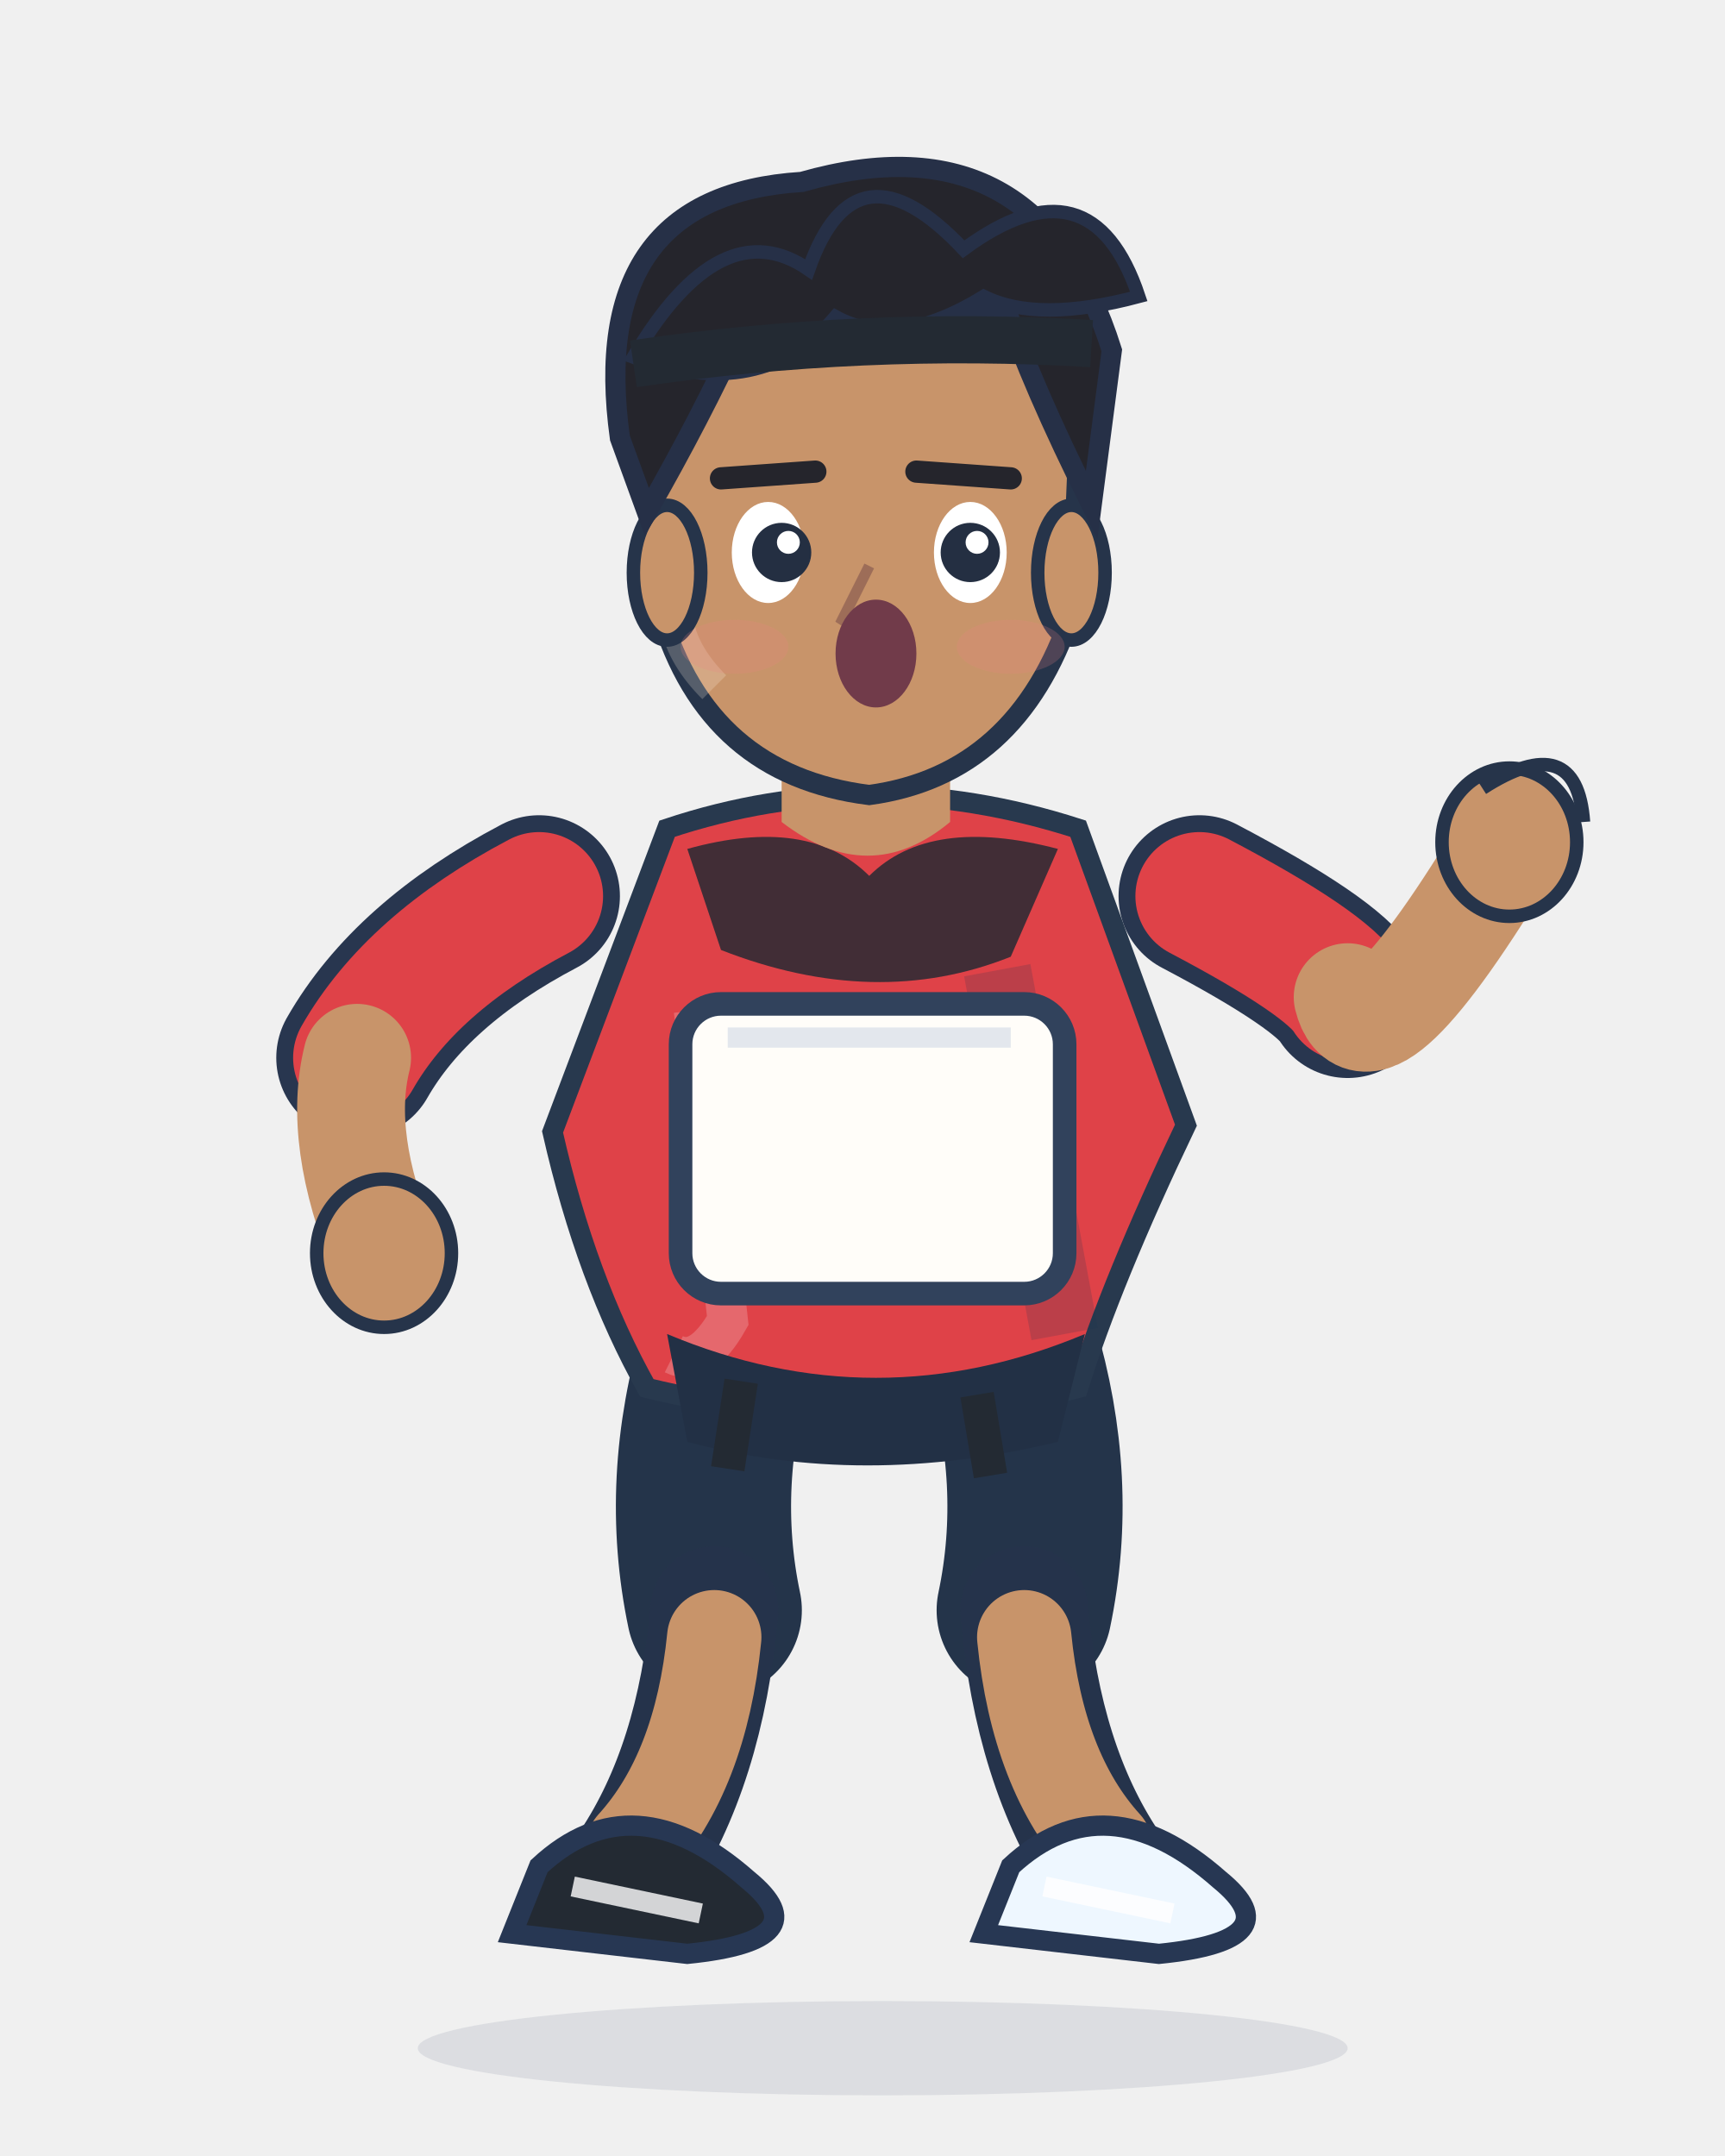
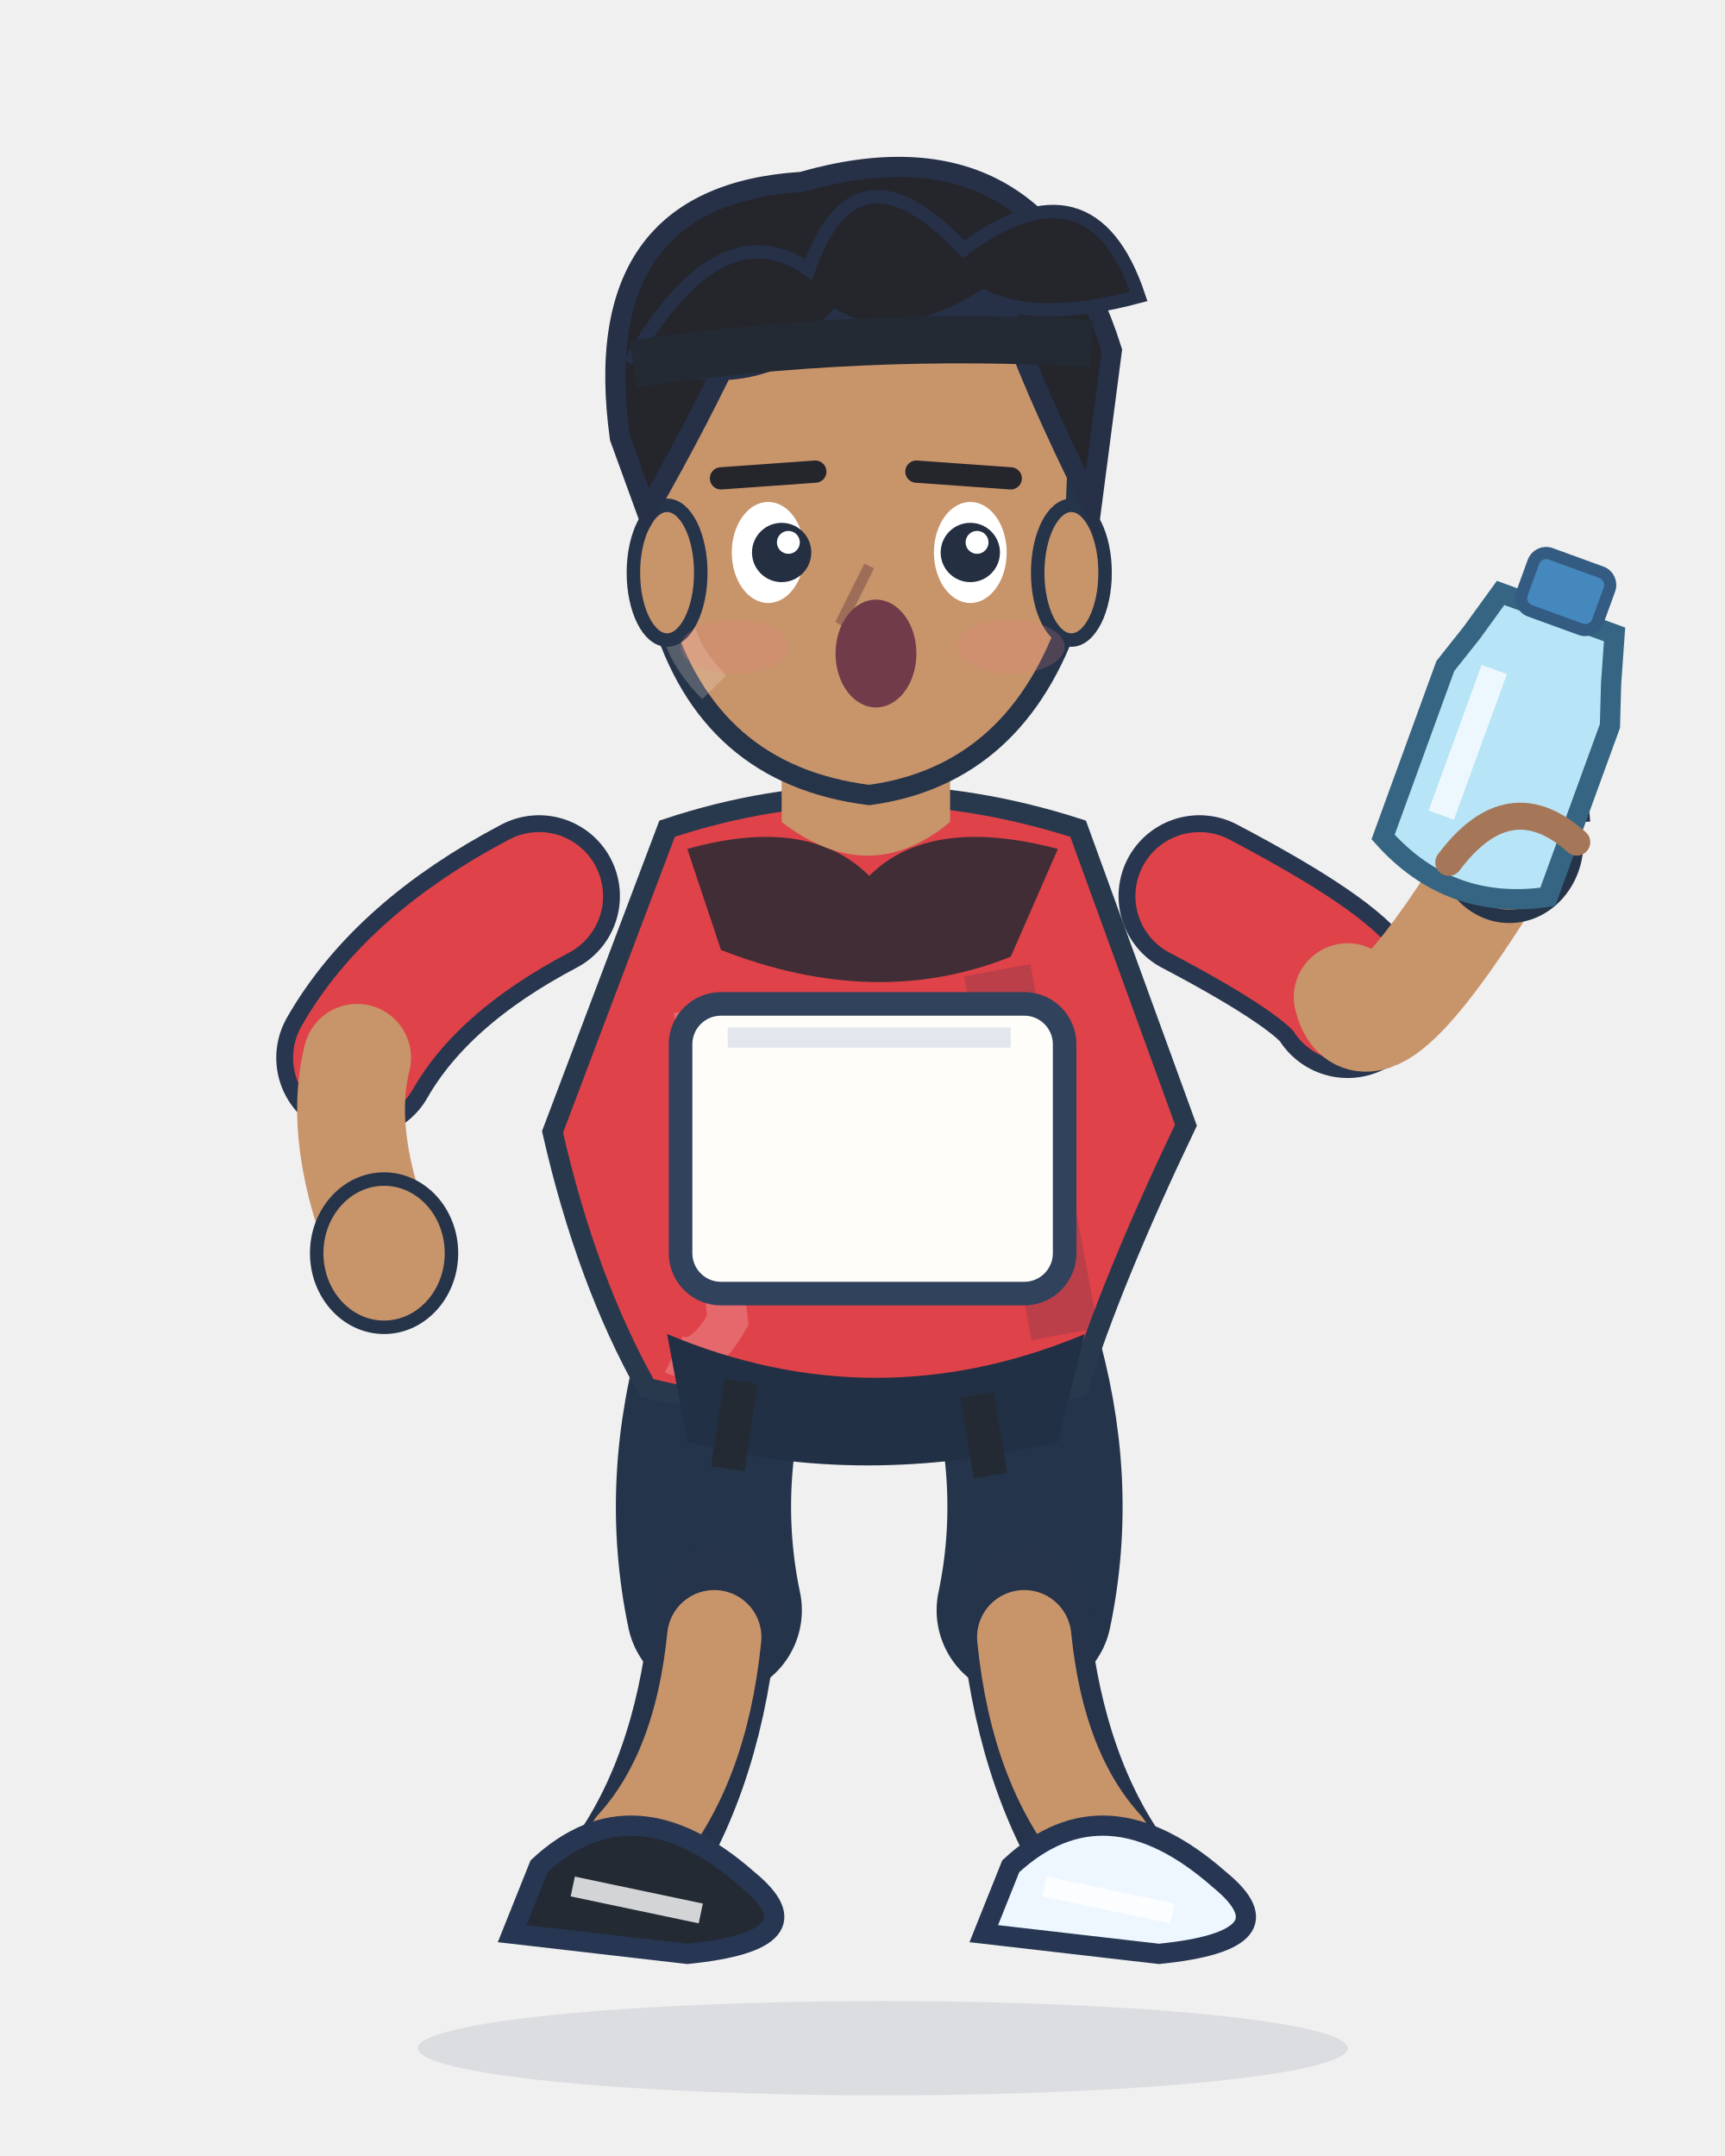
<svg xmlns="http://www.w3.org/2000/svg" width="256" height="320" viewBox="0 0 256 320" role="img" aria-label="JP male catch">
  <g id="body_06_pose" transform="translate(0 0)">
    <ellipse cx="131" cy="304" rx="69" ry="7" fill="#26385c" opacity=".10" />
    <g id="legs">
      <g id="leg_left">
        <path d="M108 200 Q102 220 106 239" stroke="#24344a" stroke-width="26" stroke-linecap="round" fill="none" />
        <path d="M106 239 Q104 262 94 277" stroke="#25334b" stroke-width="19" stroke-linecap="round" fill="none" />
        <path d="M106 243 Q104 263 94 274" stroke="#c8946a" stroke-width="14" stroke-linecap="round" fill="none" />
        <path d="M80 277 Q94 264 111 279 Q122 288 102 290 L76 287Z" fill="#232a33" stroke="#273753" stroke-width="3" />
        <path d="M85 280 L104 284" stroke="#ffffff" stroke-width="3" opacity=".8" />
      </g>
      <g id="leg_right">
        <path d="M150 200 Q156 220 152 239" stroke="#24344a" stroke-width="26" stroke-linecap="round" fill="none" />
        <path d="M152 239 Q154 262 164 277" stroke="#25334b" stroke-width="19" stroke-linecap="round" fill="none" />
        <path d="M152 243 Q154 263 164 274" stroke="#c8946a" stroke-width="14" stroke-linecap="round" fill="none" />
        <path d="M150 277 Q164 264 181 279 Q192 288 172 290 L146 287Z" fill="#eef7ff" stroke="#273753" stroke-width="3" />
        <path d="M155 280 L174 284" stroke="#ffffff" stroke-width="3" opacity=".8" />
      </g>
    </g>
    <g id="arm_left">
      <path d="M80 133 Q61 143 53 157" fill="none" stroke="#28364f" stroke-width="24" stroke-linecap="round" />
      <path d="M80 133 Q61 143 53 157" fill="none" stroke="#df4248" stroke-width="19" stroke-linecap="round" />
      <path d="M53 157 Q50 169 57 186" stroke="#c8946a" stroke-width="16" stroke-linecap="round" fill="none" />
      <ellipse cx="57" cy="186" rx="10" ry="11" fill="#c8946a" stroke="#26344a" stroke-width="2" />
    </g>
    <g id="torso">
      <path d="M99 123 Q129 113 160 123 L176 167 Q165 190 160 206 Q129 214 96 206 Q87 190 82 168Z" fill="#df4248" stroke="#28394e" stroke-width="3" />
      <path d="M102 126 Q120 121 129 130 Q138 121 157 126 L150 142 Q130 150 107 141Z" fill="#232a33" opacity=".84" />
      <path d="M103 150 L108 196 Q104 203 100 201" stroke="#fff" stroke-opacity=".20" stroke-width="6" fill="none" />
      <path d="M148 144 L158 198" stroke="#193451" stroke-opacity=".18" stroke-width="10" fill="none" />
      <path d="M116 113 L116 122 Q129 132 141 122 L141 111Z" fill="#c8946a" />
      <path d="M99 198 Q130 211 161 198 L157 214 Q128 221 102 214Z" fill="#223045" />
      <path d="M110 205 L108 218 M145 207 L147 219" stroke="#232a33" stroke-width="5" />
    </g>
    <g id="arm_right">
      <path d="M178 133 Q197 143 200 148" fill="none" stroke="#28364f" stroke-width="24" stroke-linecap="round" />
      <path d="M178 133 Q197 143 200 148" fill="none" stroke="#df4248" stroke-width="19" stroke-linecap="round" />
      <path d="M200 148 Q203 160 224 125" stroke="#c8946a" stroke-width="16" stroke-linecap="round" fill="none" />
      <ellipse cx="224" cy="125" rx="10" ry="11" fill="#c8946a" stroke="#26344a" stroke-width="2" />
      <path d="M220 117 Q234 108 235 122" fill="none" stroke="#26344a" stroke-width="2" />
    </g>
    <g id="face">
      <path d="M97 67 Q99 42 128 40 Q155 41 160 67 L159 91 Q151 115 129 118 Q105 115 98 91Z" fill="#c8946a" stroke="#26344a" stroke-width="3" />
      <path d="M102 83 Q97 93 106 102" stroke="#fff1dd" stroke-width="5" opacity=".22" fill="none" />
      <ellipse cx="99" cy="85" rx="5" ry="10" fill="#c8946a" stroke="#26344a" stroke-width="2" />
      <ellipse cx="159" cy="85" rx="5" ry="10" fill="#c8946a" stroke="#26344a" stroke-width="2" />
      <path d="M107 71 L121 70 M136 70 L150 71" fill="none" stroke="#25252c" stroke-width="3.3" stroke-linecap="round" />
      <ellipse cx="114" cy="82" rx="5.4" ry="7.5" fill="#fff" />
      <ellipse cx="144" cy="82" rx="5.4" ry="7.5" fill="#fff" />
      <circle cx="116" cy="82" r="4.4" fill="#242f42" />
      <circle cx="144" cy="82" r="4.4" fill="#242f42" />
      <circle cx="117" cy="80.5" r="1.7" fill="#fff" />
      <circle cx="145" cy="80.5" r="1.7" fill="#fff" />
      <path d="M129 84 L125 92 Q128 94 133 92" stroke="#9d6d58" stroke-width="1.6" fill="none" />
      <ellipse cx="109" cy="96" rx="8" ry="4" fill="#ee8382" opacity=".21" />
      <ellipse cx="150" cy="96" rx="8" ry="4" fill="#ee8382" opacity=".21" />
      <ellipse cx="130" cy="97" rx="6" ry="8" fill="#713b4a" />
    </g>
    <g id="hair">
      <path d="M92 65 Q87 29 119 27 Q154 17 165 52 L162 75 Q153 57 149 45 Q131 56 110 49 Q104 62 96 76Z" fill="#25252c" stroke="#263047" stroke-width="3" />
      <path d="M94 53 Q107 31 120 40 Q127 20 143 37 Q162 23 169 44 Q154 48 146 44 Q133 52 124 47 Q113 60 94 53Z" fill="#25252c" stroke="#263047" stroke-width="2" />
      <path d="M94 54 Q128 49 162 51" stroke="#232a33" stroke-width="7" fill="none" />
    </g>
    <g id="bib_placeholder">
      <rect x="101" y="149" width="57" height="43" rx="6" fill="#fffdf9" stroke="#31425c" stroke-width="3.5" />
      <path d="M108 154 H150" stroke="#e3e7ed" stroke-width="3" />
    </g>
  </g>
+   <g id="received_supply" transform="translate(225 108) rotate(20)">
+     <path d="M-9 -18 H9 L11 -11 L13 -5 V22 Q0 29 -13 22 V-5 L-11 -11Z" fill="#b7e4f6" stroke="#356582" stroke-width="3" />
+     <rect x="-6" y="-26" width="12" height="9" rx="2" fill="#4488be" stroke="#345b82" stroke-width="1.8" />
+     <path d="M-6 -7 V16" stroke="#fff" stroke-width="4" opacity=".74" />
+   </g>
+   <path id="fingers_over_supply" d="M215 128 Q224 116 234 125" fill="none" stroke="#a57657" stroke-width="4" stroke-linecap="round" />
</svg>
